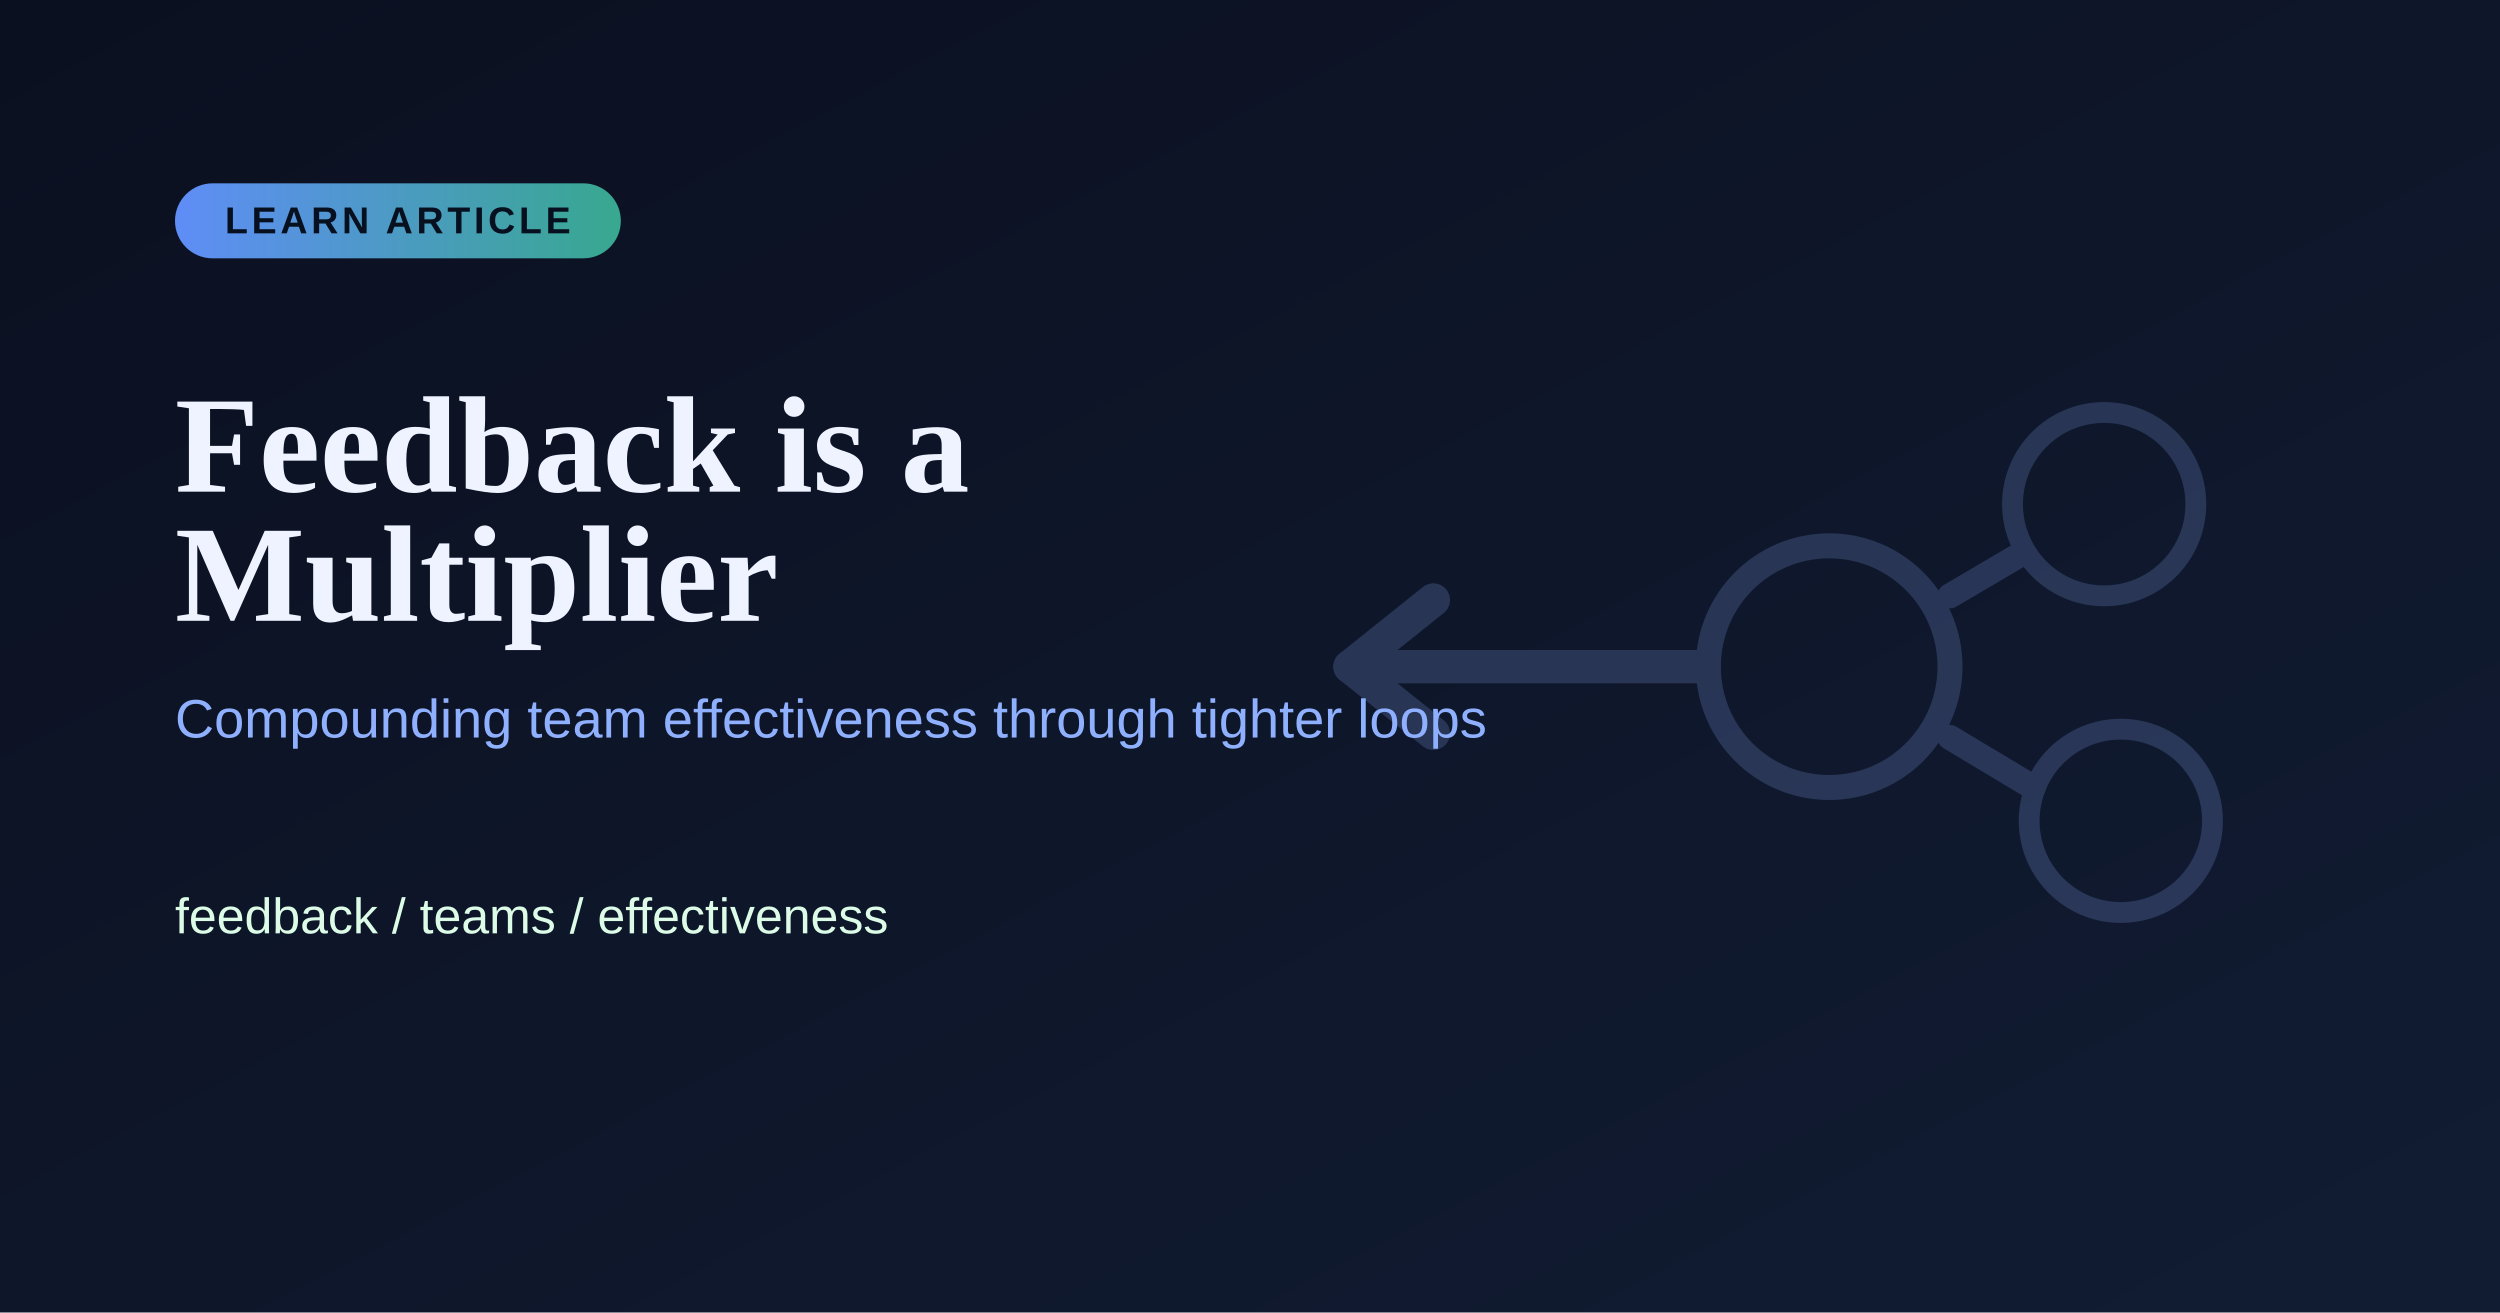
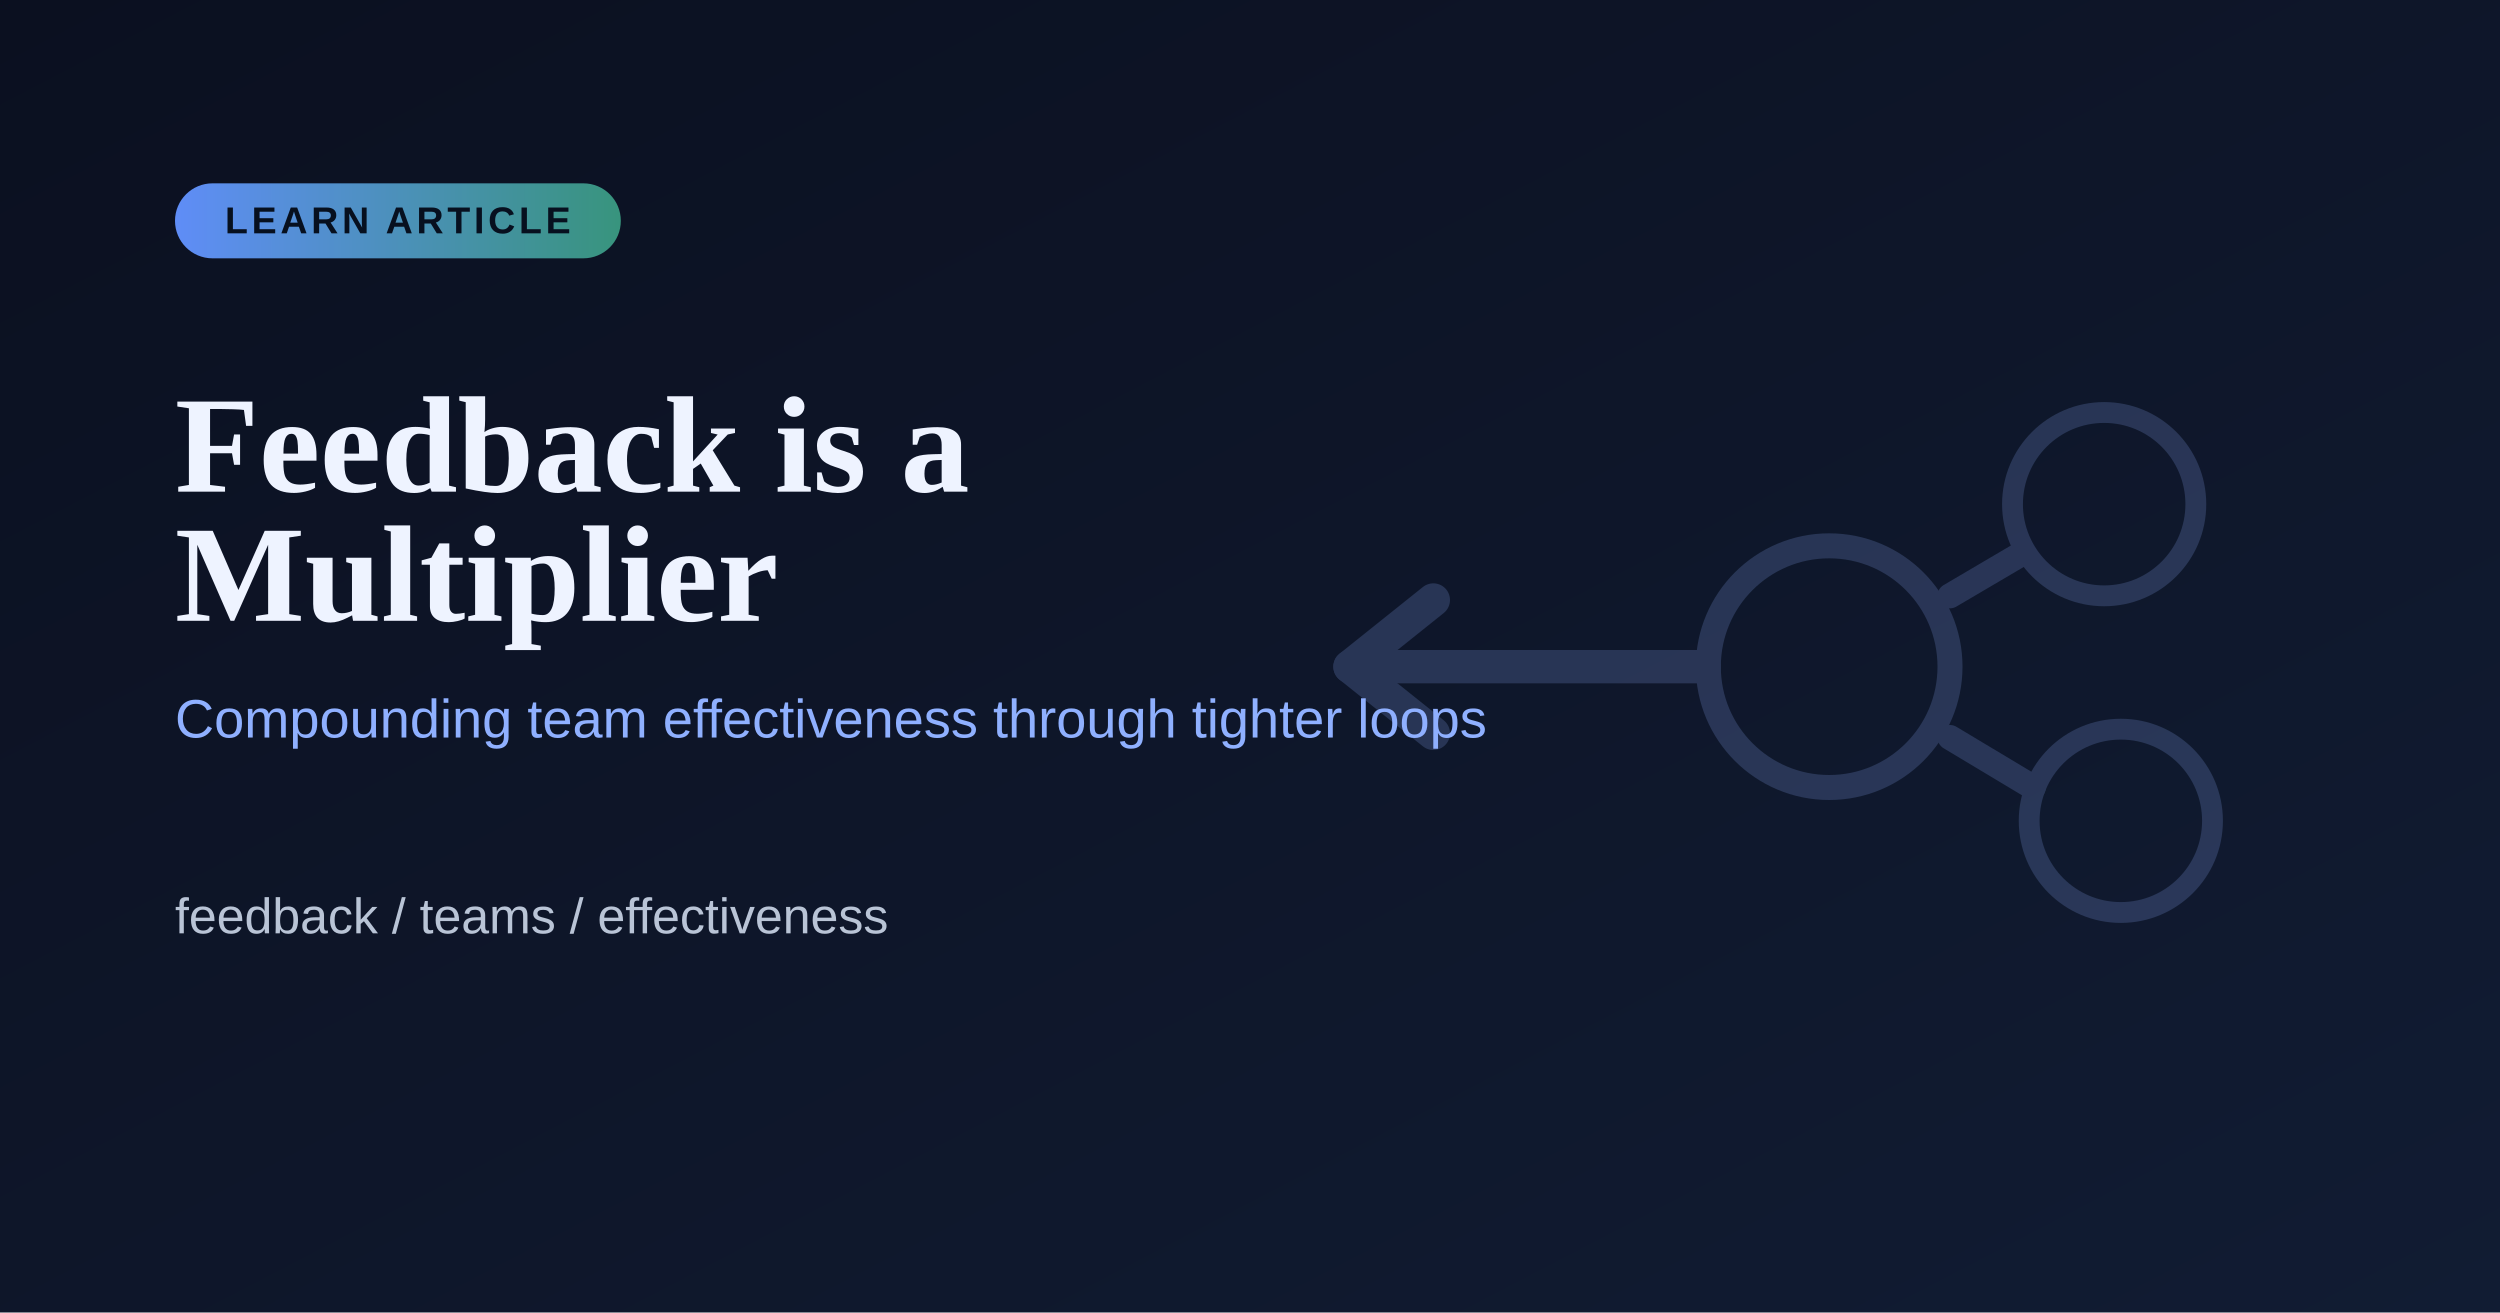
<svg xmlns="http://www.w3.org/2000/svg" viewBox="0 0 1200 630" role="img" aria-labelledby="title desc">
  <defs>
    <linearGradient id="bg" x1="0" y1="0" x2="1" y2="1">
      <stop offset="0%" stop-color="#0b1020" />
      <stop offset="100%" stop-color="#111c33" />
    </linearGradient>
    <linearGradient id="accent" x1="0" y1="0" x2="1" y2="0">
      <stop offset="0%" stop-color="#5f8df7" />
-       <stop offset="100%" stop-color="#38a88f" />
+       <stop offset="100%" stop-color="#38947d" />
    </linearGradient>
  </defs>
  <rect width="1200" height="630" fill="url(#bg)" />
  <g opacity="0.2" fill="none" stroke="#8fb0ff">
    <circle cx="878" cy="320" r="58" stroke-width="12" />
    <circle cx="1010" cy="242" r="44" stroke-width="10" />
    <circle cx="1018" cy="394" r="44" stroke-width="10" />
    <path d="M936 286l34-20M936 354l40 24" stroke-width="12" stroke-linecap="round" />
    <path d="M818 320H648" stroke-width="16" stroke-linecap="round" />
    <path d="M648 320l40-32M648 320l40 32" stroke-width="16" stroke-linecap="round" stroke-linejoin="round" />
  </g>
  <rect x="84" y="88" width="214" height="36" rx="18" fill="url(#accent)" />
  <text x="108" y="112" fill="#07101f" font-size="18" font-family="Segoe UI, Arial, sans-serif" font-weight="700" letter-spacing="1.8">LEARN ARTICLE</text>
  <text x="84" y="236" fill="#eef3ff" font-size="66" font-family="Georgia, Times New Roman, serif" font-weight="700">Feedback is a</text>
  <text x="84" y="298" fill="#eef3ff" font-size="66" font-family="Georgia, Times New Roman, serif" font-weight="700">Multiplier</text>
  <text x="84" y="354" fill="#8fb0ff" font-size="26" font-family="Segoe UI, Arial, sans-serif">Compounding team effectiveness through tighter loops</text>
-   <text x="84" y="448" fill="#dcfce7" font-size="24" font-family="Segoe UI, Arial, sans-serif">feedback  /  teams  /  effectiveness</text>
+   <text x="84" y="448" fill="#b9c4d6" font-size="24" font-family="Segoe UI, Arial, sans-serif">feedback  /  teams  /  effectiveness</text>
</svg>
